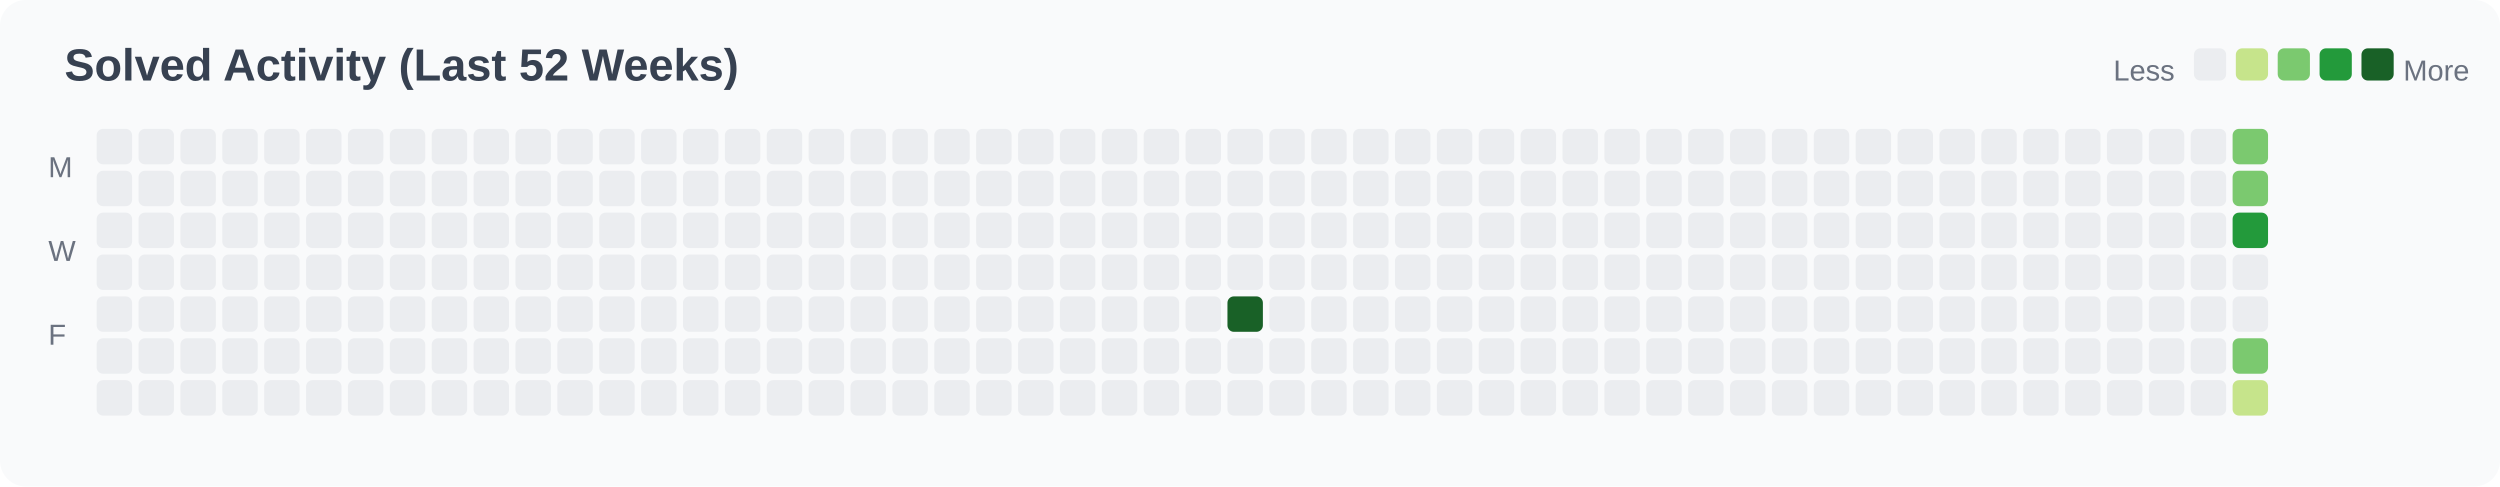
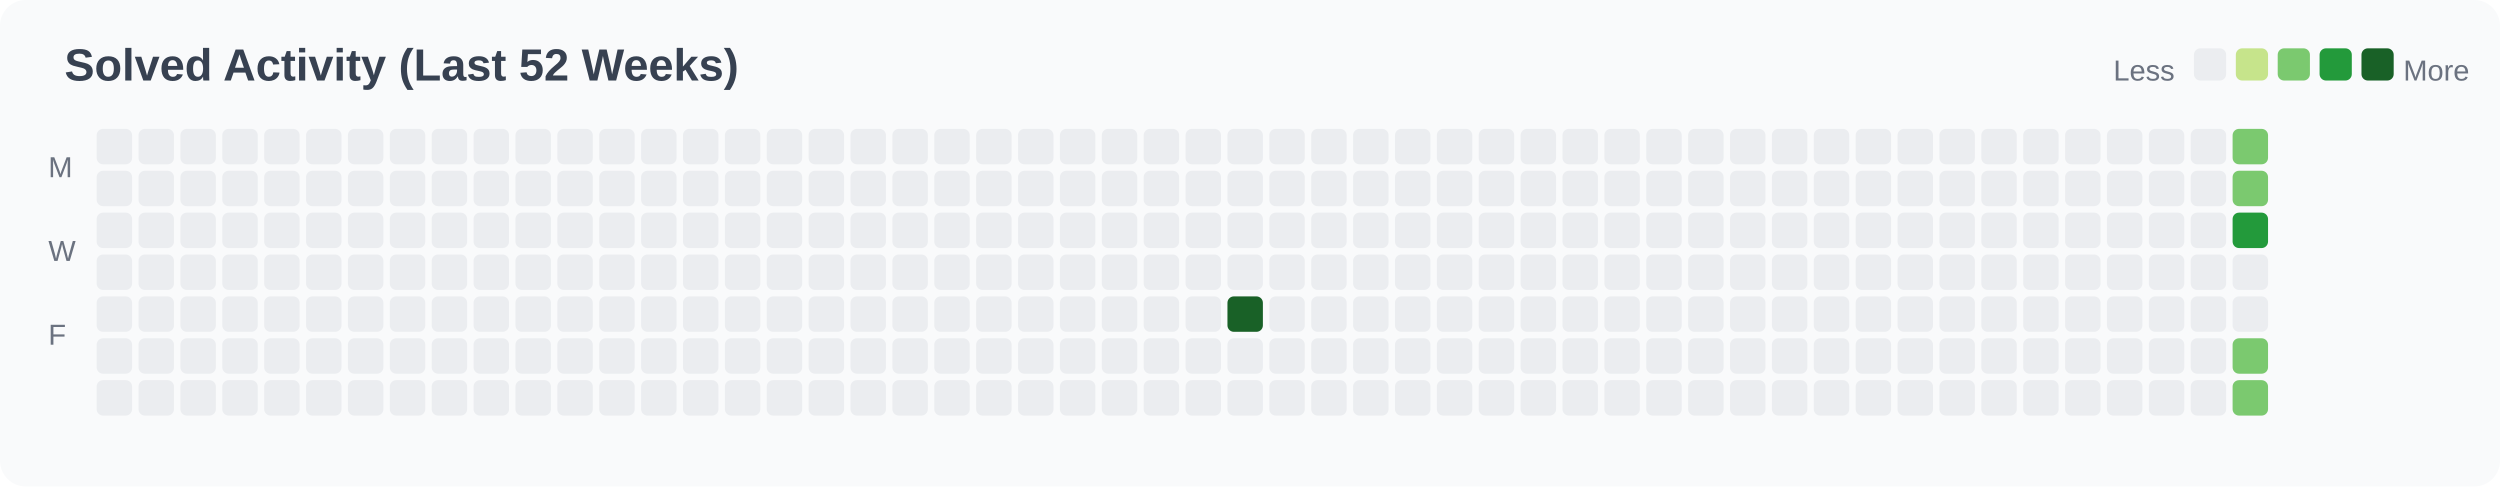
<svg xmlns="http://www.w3.org/2000/svg" width="776" height="151" viewBox="0 0 776 151">
  <style>
    .bg-panel { fill: #f9fafb; }
    .text-primary { fill: #374151; }
    .text-secondary { fill: #6b7280; }
    .activity-0 { fill: #ebedf0; }
    .activity-1 { fill: #c6e48b; }
    .activity-2 { fill: #7bc96f; }
    .activity-3 { fill: #239a3b; }
    .activity-4 { fill: #196127; }

    @media (prefers-color-scheme: dark) {
      .bg-panel { fill: #1f2937; }
      .text-primary { fill: #f9fafb; }
      .text-secondary { fill: #9ca3af; }
      .activity-0 { fill: #374151; }
      .activity-1 { fill: #365314; }
      .activity-2 { fill: #4d7c0f; }
      .activity-3 { fill: #65a30d; }
      .activity-4 { fill: #84cc16; }
    }
  </style>
  <rect width="776" height="151" class="bg-panel" rx="8" />
  <text x="20" y="25" font-family="Arial, sans-serif" font-size="14" font-weight="bold" class="text-primary">
    Solved Activity (Last 52 Weeks)
  </text>
  <text x="15" y="55" font-family="Arial, sans-serif" font-size="9" class="text-secondary">M</text>
  <text x="15" y="81" font-family="Arial, sans-serif" font-size="9" class="text-secondary">W</text>
  <text x="15" y="107" font-family="Arial, sans-serif" font-size="9" class="text-secondary">F</text>
  <rect x="30" y="40" width="11" height="11" class="activity-0" rx="2" />
  <rect x="30" y="53" width="11" height="11" class="activity-0" rx="2" />
  <rect x="30" y="66" width="11" height="11" class="activity-0" rx="2" />
  <rect x="30" y="79" width="11" height="11" class="activity-0" rx="2" />
  <rect x="30" y="92" width="11" height="11" class="activity-0" rx="2" />
  <rect x="30" y="105" width="11" height="11" class="activity-0" rx="2" />
  <rect x="30" y="118" width="11" height="11" class="activity-0" rx="2" />
  <rect x="43" y="40" width="11" height="11" class="activity-0" rx="2" />
  <rect x="43" y="53" width="11" height="11" class="activity-0" rx="2" />
  <rect x="43" y="66" width="11" height="11" class="activity-0" rx="2" />
  <rect x="43" y="79" width="11" height="11" class="activity-0" rx="2" />
  <rect x="43" y="92" width="11" height="11" class="activity-0" rx="2" />
  <rect x="43" y="105" width="11" height="11" class="activity-0" rx="2" />
  <rect x="43" y="118" width="11" height="11" class="activity-0" rx="2" />
  <rect x="56" y="40" width="11" height="11" class="activity-0" rx="2" />
  <rect x="56" y="53" width="11" height="11" class="activity-0" rx="2" />
  <rect x="56" y="66" width="11" height="11" class="activity-0" rx="2" />
  <rect x="56" y="79" width="11" height="11" class="activity-0" rx="2" />
  <rect x="56" y="92" width="11" height="11" class="activity-0" rx="2" />
  <rect x="56" y="105" width="11" height="11" class="activity-0" rx="2" />
  <rect x="56" y="118" width="11" height="11" class="activity-0" rx="2" />
  <rect x="69" y="40" width="11" height="11" class="activity-0" rx="2" />
  <rect x="69" y="53" width="11" height="11" class="activity-0" rx="2" />
  <rect x="69" y="66" width="11" height="11" class="activity-0" rx="2" />
  <rect x="69" y="79" width="11" height="11" class="activity-0" rx="2" />
  <rect x="69" y="92" width="11" height="11" class="activity-0" rx="2" />
  <rect x="69" y="105" width="11" height="11" class="activity-0" rx="2" />
  <rect x="69" y="118" width="11" height="11" class="activity-0" rx="2" />
  <rect x="82" y="40" width="11" height="11" class="activity-0" rx="2" />
  <rect x="82" y="53" width="11" height="11" class="activity-0" rx="2" />
  <rect x="82" y="66" width="11" height="11" class="activity-0" rx="2" />
  <rect x="82" y="79" width="11" height="11" class="activity-0" rx="2" />
  <rect x="82" y="92" width="11" height="11" class="activity-0" rx="2" />
  <rect x="82" y="105" width="11" height="11" class="activity-0" rx="2" />
  <rect x="82" y="118" width="11" height="11" class="activity-0" rx="2" />
  <rect x="95" y="40" width="11" height="11" class="activity-0" rx="2" />
  <rect x="95" y="53" width="11" height="11" class="activity-0" rx="2" />
  <rect x="95" y="66" width="11" height="11" class="activity-0" rx="2" />
  <rect x="95" y="79" width="11" height="11" class="activity-0" rx="2" />
  <rect x="95" y="92" width="11" height="11" class="activity-0" rx="2" />
  <rect x="95" y="105" width="11" height="11" class="activity-0" rx="2" />
  <rect x="95" y="118" width="11" height="11" class="activity-0" rx="2" />
  <rect x="108" y="40" width="11" height="11" class="activity-0" rx="2" />
  <rect x="108" y="53" width="11" height="11" class="activity-0" rx="2" />
  <rect x="108" y="66" width="11" height="11" class="activity-0" rx="2" />
  <rect x="108" y="79" width="11" height="11" class="activity-0" rx="2" />
  <rect x="108" y="92" width="11" height="11" class="activity-0" rx="2" />
  <rect x="108" y="105" width="11" height="11" class="activity-0" rx="2" />
  <rect x="108" y="118" width="11" height="11" class="activity-0" rx="2" />
  <rect x="121" y="40" width="11" height="11" class="activity-0" rx="2" />
  <rect x="121" y="53" width="11" height="11" class="activity-0" rx="2" />
  <rect x="121" y="66" width="11" height="11" class="activity-0" rx="2" />
  <rect x="121" y="79" width="11" height="11" class="activity-0" rx="2" />
  <rect x="121" y="92" width="11" height="11" class="activity-0" rx="2" />
  <rect x="121" y="105" width="11" height="11" class="activity-0" rx="2" />
  <rect x="121" y="118" width="11" height="11" class="activity-0" rx="2" />
  <rect x="134" y="40" width="11" height="11" class="activity-0" rx="2" />
  <rect x="134" y="53" width="11" height="11" class="activity-0" rx="2" />
  <rect x="134" y="66" width="11" height="11" class="activity-0" rx="2" />
  <rect x="134" y="79" width="11" height="11" class="activity-0" rx="2" />
  <rect x="134" y="92" width="11" height="11" class="activity-0" rx="2" />
  <rect x="134" y="105" width="11" height="11" class="activity-0" rx="2" />
  <rect x="134" y="118" width="11" height="11" class="activity-0" rx="2" />
  <rect x="147" y="40" width="11" height="11" class="activity-0" rx="2" />
  <rect x="147" y="53" width="11" height="11" class="activity-0" rx="2" />
  <rect x="147" y="66" width="11" height="11" class="activity-0" rx="2" />
  <rect x="147" y="79" width="11" height="11" class="activity-0" rx="2" />
  <rect x="147" y="92" width="11" height="11" class="activity-0" rx="2" />
  <rect x="147" y="105" width="11" height="11" class="activity-0" rx="2" />
  <rect x="147" y="118" width="11" height="11" class="activity-0" rx="2" />
  <rect x="160" y="40" width="11" height="11" class="activity-0" rx="2" />
  <rect x="160" y="53" width="11" height="11" class="activity-0" rx="2" />
  <rect x="160" y="66" width="11" height="11" class="activity-0" rx="2" />
  <rect x="160" y="79" width="11" height="11" class="activity-0" rx="2" />
  <rect x="160" y="92" width="11" height="11" class="activity-0" rx="2" />
  <rect x="160" y="105" width="11" height="11" class="activity-0" rx="2" />
  <rect x="160" y="118" width="11" height="11" class="activity-0" rx="2" />
  <rect x="173" y="40" width="11" height="11" class="activity-0" rx="2" />
  <rect x="173" y="53" width="11" height="11" class="activity-0" rx="2" />
  <rect x="173" y="66" width="11" height="11" class="activity-0" rx="2" />
  <rect x="173" y="79" width="11" height="11" class="activity-0" rx="2" />
  <rect x="173" y="92" width="11" height="11" class="activity-0" rx="2" />
  <rect x="173" y="105" width="11" height="11" class="activity-0" rx="2" />
  <rect x="173" y="118" width="11" height="11" class="activity-0" rx="2" />
  <rect x="186" y="40" width="11" height="11" class="activity-0" rx="2" />
  <rect x="186" y="53" width="11" height="11" class="activity-0" rx="2" />
  <rect x="186" y="66" width="11" height="11" class="activity-0" rx="2" />
  <rect x="186" y="79" width="11" height="11" class="activity-0" rx="2" />
  <rect x="186" y="92" width="11" height="11" class="activity-0" rx="2" />
  <rect x="186" y="105" width="11" height="11" class="activity-0" rx="2" />
  <rect x="186" y="118" width="11" height="11" class="activity-0" rx="2" />
  <rect x="199" y="40" width="11" height="11" class="activity-0" rx="2" />
  <rect x="199" y="53" width="11" height="11" class="activity-0" rx="2" />
  <rect x="199" y="66" width="11" height="11" class="activity-0" rx="2" />
  <rect x="199" y="79" width="11" height="11" class="activity-0" rx="2" />
  <rect x="199" y="92" width="11" height="11" class="activity-0" rx="2" />
  <rect x="199" y="105" width="11" height="11" class="activity-0" rx="2" />
  <rect x="199" y="118" width="11" height="11" class="activity-0" rx="2" />
  <rect x="212" y="40" width="11" height="11" class="activity-0" rx="2" />
  <rect x="212" y="53" width="11" height="11" class="activity-0" rx="2" />
  <rect x="212" y="66" width="11" height="11" class="activity-0" rx="2" />
  <rect x="212" y="79" width="11" height="11" class="activity-0" rx="2" />
  <rect x="212" y="92" width="11" height="11" class="activity-0" rx="2" />
  <rect x="212" y="105" width="11" height="11" class="activity-0" rx="2" />
  <rect x="212" y="118" width="11" height="11" class="activity-0" rx="2" />
  <rect x="225" y="40" width="11" height="11" class="activity-0" rx="2" />
  <rect x="225" y="53" width="11" height="11" class="activity-0" rx="2" />
  <rect x="225" y="66" width="11" height="11" class="activity-0" rx="2" />
  <rect x="225" y="79" width="11" height="11" class="activity-0" rx="2" />
  <rect x="225" y="92" width="11" height="11" class="activity-0" rx="2" />
  <rect x="225" y="105" width="11" height="11" class="activity-0" rx="2" />
  <rect x="225" y="118" width="11" height="11" class="activity-0" rx="2" />
  <rect x="238" y="40" width="11" height="11" class="activity-0" rx="2" />
  <rect x="238" y="53" width="11" height="11" class="activity-0" rx="2" />
  <rect x="238" y="66" width="11" height="11" class="activity-0" rx="2" />
  <rect x="238" y="79" width="11" height="11" class="activity-0" rx="2" />
  <rect x="238" y="92" width="11" height="11" class="activity-0" rx="2" />
  <rect x="238" y="105" width="11" height="11" class="activity-0" rx="2" />
  <rect x="238" y="118" width="11" height="11" class="activity-0" rx="2" />
  <rect x="251" y="40" width="11" height="11" class="activity-0" rx="2" />
  <rect x="251" y="53" width="11" height="11" class="activity-0" rx="2" />
  <rect x="251" y="66" width="11" height="11" class="activity-0" rx="2" />
  <rect x="251" y="79" width="11" height="11" class="activity-0" rx="2" />
  <rect x="251" y="92" width="11" height="11" class="activity-0" rx="2" />
  <rect x="251" y="105" width="11" height="11" class="activity-0" rx="2" />
  <rect x="251" y="118" width="11" height="11" class="activity-0" rx="2" />
  <rect x="264" y="40" width="11" height="11" class="activity-0" rx="2" />
  <rect x="264" y="53" width="11" height="11" class="activity-0" rx="2" />
  <rect x="264" y="66" width="11" height="11" class="activity-0" rx="2" />
  <rect x="264" y="79" width="11" height="11" class="activity-0" rx="2" />
  <rect x="264" y="92" width="11" height="11" class="activity-0" rx="2" />
  <rect x="264" y="105" width="11" height="11" class="activity-0" rx="2" />
  <rect x="264" y="118" width="11" height="11" class="activity-0" rx="2" />
  <rect x="277" y="40" width="11" height="11" class="activity-0" rx="2" />
  <rect x="277" y="53" width="11" height="11" class="activity-0" rx="2" />
  <rect x="277" y="66" width="11" height="11" class="activity-0" rx="2" />
  <rect x="277" y="79" width="11" height="11" class="activity-0" rx="2" />
  <rect x="277" y="92" width="11" height="11" class="activity-0" rx="2" />
  <rect x="277" y="105" width="11" height="11" class="activity-0" rx="2" />
  <rect x="277" y="118" width="11" height="11" class="activity-0" rx="2" />
  <rect x="290" y="40" width="11" height="11" class="activity-0" rx="2" />
  <rect x="290" y="53" width="11" height="11" class="activity-0" rx="2" />
  <rect x="290" y="66" width="11" height="11" class="activity-0" rx="2" />
  <rect x="290" y="79" width="11" height="11" class="activity-0" rx="2" />
  <rect x="290" y="92" width="11" height="11" class="activity-0" rx="2" />
  <rect x="290" y="105" width="11" height="11" class="activity-0" rx="2" />
  <rect x="290" y="118" width="11" height="11" class="activity-0" rx="2" />
  <rect x="303" y="40" width="11" height="11" class="activity-0" rx="2" />
  <rect x="303" y="53" width="11" height="11" class="activity-0" rx="2" />
  <rect x="303" y="66" width="11" height="11" class="activity-0" rx="2" />
  <rect x="303" y="79" width="11" height="11" class="activity-0" rx="2" />
  <rect x="303" y="92" width="11" height="11" class="activity-0" rx="2" />
  <rect x="303" y="105" width="11" height="11" class="activity-0" rx="2" />
  <rect x="303" y="118" width="11" height="11" class="activity-0" rx="2" />
  <rect x="316" y="40" width="11" height="11" class="activity-0" rx="2" />
  <rect x="316" y="53" width="11" height="11" class="activity-0" rx="2" />
  <rect x="316" y="66" width="11" height="11" class="activity-0" rx="2" />
  <rect x="316" y="79" width="11" height="11" class="activity-0" rx="2" />
  <rect x="316" y="92" width="11" height="11" class="activity-0" rx="2" />
  <rect x="316" y="105" width="11" height="11" class="activity-0" rx="2" />
  <rect x="316" y="118" width="11" height="11" class="activity-0" rx="2" />
  <rect x="329" y="40" width="11" height="11" class="activity-0" rx="2" />
  <rect x="329" y="53" width="11" height="11" class="activity-0" rx="2" />
  <rect x="329" y="66" width="11" height="11" class="activity-0" rx="2" />
  <rect x="329" y="79" width="11" height="11" class="activity-0" rx="2" />
  <rect x="329" y="92" width="11" height="11" class="activity-0" rx="2" />
  <rect x="329" y="105" width="11" height="11" class="activity-0" rx="2" />
  <rect x="329" y="118" width="11" height="11" class="activity-0" rx="2" />
  <rect x="342" y="40" width="11" height="11" class="activity-0" rx="2" />
  <rect x="342" y="53" width="11" height="11" class="activity-0" rx="2" />
  <rect x="342" y="66" width="11" height="11" class="activity-0" rx="2" />
  <rect x="342" y="79" width="11" height="11" class="activity-0" rx="2" />
  <rect x="342" y="92" width="11" height="11" class="activity-0" rx="2" />
  <rect x="342" y="105" width="11" height="11" class="activity-0" rx="2" />
  <rect x="342" y="118" width="11" height="11" class="activity-0" rx="2" />
  <rect x="355" y="40" width="11" height="11" class="activity-0" rx="2" />
  <rect x="355" y="53" width="11" height="11" class="activity-0" rx="2" />
  <rect x="355" y="66" width="11" height="11" class="activity-0" rx="2" />
  <rect x="355" y="79" width="11" height="11" class="activity-0" rx="2" />
  <rect x="355" y="92" width="11" height="11" class="activity-0" rx="2" />
  <rect x="355" y="105" width="11" height="11" class="activity-0" rx="2" />
  <rect x="355" y="118" width="11" height="11" class="activity-0" rx="2" />
  <rect x="368" y="40" width="11" height="11" class="activity-0" rx="2" />
  <rect x="368" y="53" width="11" height="11" class="activity-0" rx="2" />
  <rect x="368" y="66" width="11" height="11" class="activity-0" rx="2" />
  <rect x="368" y="79" width="11" height="11" class="activity-0" rx="2" />
  <rect x="368" y="92" width="11" height="11" class="activity-0" rx="2" />
  <rect x="368" y="105" width="11" height="11" class="activity-0" rx="2" />
  <rect x="368" y="118" width="11" height="11" class="activity-0" rx="2" />
  <rect x="381" y="40" width="11" height="11" class="activity-0" rx="2" />
  <rect x="381" y="53" width="11" height="11" class="activity-0" rx="2" />
  <rect x="381" y="66" width="11" height="11" class="activity-0" rx="2" />
  <rect x="381" y="79" width="11" height="11" class="activity-0" rx="2" />
  <rect x="381" y="92" width="11" height="11" class="activity-4" rx="2" />
  <rect x="381" y="105" width="11" height="11" class="activity-0" rx="2" />
  <rect x="381" y="118" width="11" height="11" class="activity-0" rx="2" />
  <rect x="394" y="40" width="11" height="11" class="activity-0" rx="2" />
  <rect x="394" y="53" width="11" height="11" class="activity-0" rx="2" />
  <rect x="394" y="66" width="11" height="11" class="activity-0" rx="2" />
  <rect x="394" y="79" width="11" height="11" class="activity-0" rx="2" />
  <rect x="394" y="92" width="11" height="11" class="activity-0" rx="2" />
  <rect x="394" y="105" width="11" height="11" class="activity-0" rx="2" />
  <rect x="394" y="118" width="11" height="11" class="activity-0" rx="2" />
  <rect x="407" y="40" width="11" height="11" class="activity-0" rx="2" />
  <rect x="407" y="53" width="11" height="11" class="activity-0" rx="2" />
  <rect x="407" y="66" width="11" height="11" class="activity-0" rx="2" />
  <rect x="407" y="79" width="11" height="11" class="activity-0" rx="2" />
  <rect x="407" y="92" width="11" height="11" class="activity-0" rx="2" />
  <rect x="407" y="105" width="11" height="11" class="activity-0" rx="2" />
  <rect x="407" y="118" width="11" height="11" class="activity-0" rx="2" />
  <rect x="420" y="40" width="11" height="11" class="activity-0" rx="2" />
  <rect x="420" y="53" width="11" height="11" class="activity-0" rx="2" />
  <rect x="420" y="66" width="11" height="11" class="activity-0" rx="2" />
  <rect x="420" y="79" width="11" height="11" class="activity-0" rx="2" />
  <rect x="420" y="92" width="11" height="11" class="activity-0" rx="2" />
  <rect x="420" y="105" width="11" height="11" class="activity-0" rx="2" />
  <rect x="420" y="118" width="11" height="11" class="activity-0" rx="2" />
  <rect x="433" y="40" width="11" height="11" class="activity-0" rx="2" />
  <rect x="433" y="53" width="11" height="11" class="activity-0" rx="2" />
  <rect x="433" y="66" width="11" height="11" class="activity-0" rx="2" />
  <rect x="433" y="79" width="11" height="11" class="activity-0" rx="2" />
  <rect x="433" y="92" width="11" height="11" class="activity-0" rx="2" />
  <rect x="433" y="105" width="11" height="11" class="activity-0" rx="2" />
  <rect x="433" y="118" width="11" height="11" class="activity-0" rx="2" />
  <rect x="446" y="40" width="11" height="11" class="activity-0" rx="2" />
  <rect x="446" y="53" width="11" height="11" class="activity-0" rx="2" />
  <rect x="446" y="66" width="11" height="11" class="activity-0" rx="2" />
  <rect x="446" y="79" width="11" height="11" class="activity-0" rx="2" />
  <rect x="446" y="92" width="11" height="11" class="activity-0" rx="2" />
  <rect x="446" y="105" width="11" height="11" class="activity-0" rx="2" />
  <rect x="446" y="118" width="11" height="11" class="activity-0" rx="2" />
  <rect x="459" y="40" width="11" height="11" class="activity-0" rx="2" />
  <rect x="459" y="53" width="11" height="11" class="activity-0" rx="2" />
  <rect x="459" y="66" width="11" height="11" class="activity-0" rx="2" />
  <rect x="459" y="79" width="11" height="11" class="activity-0" rx="2" />
  <rect x="459" y="92" width="11" height="11" class="activity-0" rx="2" />
  <rect x="459" y="105" width="11" height="11" class="activity-0" rx="2" />
  <rect x="459" y="118" width="11" height="11" class="activity-0" rx="2" />
  <rect x="472" y="40" width="11" height="11" class="activity-0" rx="2" />
  <rect x="472" y="53" width="11" height="11" class="activity-0" rx="2" />
  <rect x="472" y="66" width="11" height="11" class="activity-0" rx="2" />
  <rect x="472" y="79" width="11" height="11" class="activity-0" rx="2" />
  <rect x="472" y="92" width="11" height="11" class="activity-0" rx="2" />
  <rect x="472" y="105" width="11" height="11" class="activity-0" rx="2" />
  <rect x="472" y="118" width="11" height="11" class="activity-0" rx="2" />
  <rect x="485" y="40" width="11" height="11" class="activity-0" rx="2" />
  <rect x="485" y="53" width="11" height="11" class="activity-0" rx="2" />
  <rect x="485" y="66" width="11" height="11" class="activity-0" rx="2" />
  <rect x="485" y="79" width="11" height="11" class="activity-0" rx="2" />
  <rect x="485" y="92" width="11" height="11" class="activity-0" rx="2" />
  <rect x="485" y="105" width="11" height="11" class="activity-0" rx="2" />
  <rect x="485" y="118" width="11" height="11" class="activity-0" rx="2" />
  <rect x="498" y="40" width="11" height="11" class="activity-0" rx="2" />
  <rect x="498" y="53" width="11" height="11" class="activity-0" rx="2" />
  <rect x="498" y="66" width="11" height="11" class="activity-0" rx="2" />
  <rect x="498" y="79" width="11" height="11" class="activity-0" rx="2" />
  <rect x="498" y="92" width="11" height="11" class="activity-0" rx="2" />
  <rect x="498" y="105" width="11" height="11" class="activity-0" rx="2" />
  <rect x="498" y="118" width="11" height="11" class="activity-0" rx="2" />
  <rect x="511" y="40" width="11" height="11" class="activity-0" rx="2" />
  <rect x="511" y="53" width="11" height="11" class="activity-0" rx="2" />
  <rect x="511" y="66" width="11" height="11" class="activity-0" rx="2" />
  <rect x="511" y="79" width="11" height="11" class="activity-0" rx="2" />
  <rect x="511" y="92" width="11" height="11" class="activity-0" rx="2" />
  <rect x="511" y="105" width="11" height="11" class="activity-0" rx="2" />
  <rect x="511" y="118" width="11" height="11" class="activity-0" rx="2" />
  <rect x="524" y="40" width="11" height="11" class="activity-0" rx="2" />
  <rect x="524" y="53" width="11" height="11" class="activity-0" rx="2" />
  <rect x="524" y="66" width="11" height="11" class="activity-0" rx="2" />
  <rect x="524" y="79" width="11" height="11" class="activity-0" rx="2" />
  <rect x="524" y="92" width="11" height="11" class="activity-0" rx="2" />
  <rect x="524" y="105" width="11" height="11" class="activity-0" rx="2" />
  <rect x="524" y="118" width="11" height="11" class="activity-0" rx="2" />
  <rect x="537" y="40" width="11" height="11" class="activity-0" rx="2" />
  <rect x="537" y="53" width="11" height="11" class="activity-0" rx="2" />
  <rect x="537" y="66" width="11" height="11" class="activity-0" rx="2" />
  <rect x="537" y="79" width="11" height="11" class="activity-0" rx="2" />
  <rect x="537" y="92" width="11" height="11" class="activity-0" rx="2" />
  <rect x="537" y="105" width="11" height="11" class="activity-0" rx="2" />
  <rect x="537" y="118" width="11" height="11" class="activity-0" rx="2" />
  <rect x="550" y="40" width="11" height="11" class="activity-0" rx="2" />
  <rect x="550" y="53" width="11" height="11" class="activity-0" rx="2" />
  <rect x="550" y="66" width="11" height="11" class="activity-0" rx="2" />
  <rect x="550" y="79" width="11" height="11" class="activity-0" rx="2" />
  <rect x="550" y="92" width="11" height="11" class="activity-0" rx="2" />
  <rect x="550" y="105" width="11" height="11" class="activity-0" rx="2" />
  <rect x="550" y="118" width="11" height="11" class="activity-0" rx="2" />
  <rect x="563" y="40" width="11" height="11" class="activity-0" rx="2" />
  <rect x="563" y="53" width="11" height="11" class="activity-0" rx="2" />
  <rect x="563" y="66" width="11" height="11" class="activity-0" rx="2" />
  <rect x="563" y="79" width="11" height="11" class="activity-0" rx="2" />
  <rect x="563" y="92" width="11" height="11" class="activity-0" rx="2" />
  <rect x="563" y="105" width="11" height="11" class="activity-0" rx="2" />
  <rect x="563" y="118" width="11" height="11" class="activity-0" rx="2" />
  <rect x="576" y="40" width="11" height="11" class="activity-0" rx="2" />
  <rect x="576" y="53" width="11" height="11" class="activity-0" rx="2" />
  <rect x="576" y="66" width="11" height="11" class="activity-0" rx="2" />
  <rect x="576" y="79" width="11" height="11" class="activity-0" rx="2" />
  <rect x="576" y="92" width="11" height="11" class="activity-0" rx="2" />
  <rect x="576" y="105" width="11" height="11" class="activity-0" rx="2" />
  <rect x="576" y="118" width="11" height="11" class="activity-0" rx="2" />
  <rect x="589" y="40" width="11" height="11" class="activity-0" rx="2" />
  <rect x="589" y="53" width="11" height="11" class="activity-0" rx="2" />
  <rect x="589" y="66" width="11" height="11" class="activity-0" rx="2" />
  <rect x="589" y="79" width="11" height="11" class="activity-0" rx="2" />
  <rect x="589" y="92" width="11" height="11" class="activity-0" rx="2" />
  <rect x="589" y="105" width="11" height="11" class="activity-0" rx="2" />
  <rect x="589" y="118" width="11" height="11" class="activity-0" rx="2" />
  <rect x="602" y="40" width="11" height="11" class="activity-0" rx="2" />
  <rect x="602" y="53" width="11" height="11" class="activity-0" rx="2" />
  <rect x="602" y="66" width="11" height="11" class="activity-0" rx="2" />
  <rect x="602" y="79" width="11" height="11" class="activity-0" rx="2" />
  <rect x="602" y="92" width="11" height="11" class="activity-0" rx="2" />
  <rect x="602" y="105" width="11" height="11" class="activity-0" rx="2" />
  <rect x="602" y="118" width="11" height="11" class="activity-0" rx="2" />
  <rect x="615" y="40" width="11" height="11" class="activity-0" rx="2" />
  <rect x="615" y="53" width="11" height="11" class="activity-0" rx="2" />
  <rect x="615" y="66" width="11" height="11" class="activity-0" rx="2" />
  <rect x="615" y="79" width="11" height="11" class="activity-0" rx="2" />
  <rect x="615" y="92" width="11" height="11" class="activity-0" rx="2" />
  <rect x="615" y="105" width="11" height="11" class="activity-0" rx="2" />
  <rect x="615" y="118" width="11" height="11" class="activity-0" rx="2" />
  <rect x="628" y="40" width="11" height="11" class="activity-0" rx="2" />
  <rect x="628" y="53" width="11" height="11" class="activity-0" rx="2" />
  <rect x="628" y="66" width="11" height="11" class="activity-0" rx="2" />
  <rect x="628" y="79" width="11" height="11" class="activity-0" rx="2" />
  <rect x="628" y="92" width="11" height="11" class="activity-0" rx="2" />
  <rect x="628" y="105" width="11" height="11" class="activity-0" rx="2" />
  <rect x="628" y="118" width="11" height="11" class="activity-0" rx="2" />
  <rect x="641" y="40" width="11" height="11" class="activity-0" rx="2" />
  <rect x="641" y="53" width="11" height="11" class="activity-0" rx="2" />
  <rect x="641" y="66" width="11" height="11" class="activity-0" rx="2" />
  <rect x="641" y="79" width="11" height="11" class="activity-0" rx="2" />
  <rect x="641" y="92" width="11" height="11" class="activity-0" rx="2" />
  <rect x="641" y="105" width="11" height="11" class="activity-0" rx="2" />
  <rect x="641" y="118" width="11" height="11" class="activity-0" rx="2" />
  <rect x="654" y="40" width="11" height="11" class="activity-0" rx="2" />
  <rect x="654" y="53" width="11" height="11" class="activity-0" rx="2" />
  <rect x="654" y="66" width="11" height="11" class="activity-0" rx="2" />
  <rect x="654" y="79" width="11" height="11" class="activity-0" rx="2" />
  <rect x="654" y="92" width="11" height="11" class="activity-0" rx="2" />
  <rect x="654" y="105" width="11" height="11" class="activity-0" rx="2" />
  <rect x="654" y="118" width="11" height="11" class="activity-0" rx="2" />
  <rect x="667" y="40" width="11" height="11" class="activity-0" rx="2" />
  <rect x="667" y="53" width="11" height="11" class="activity-0" rx="2" />
  <rect x="667" y="66" width="11" height="11" class="activity-0" rx="2" />
  <rect x="667" y="79" width="11" height="11" class="activity-0" rx="2" />
  <rect x="667" y="92" width="11" height="11" class="activity-0" rx="2" />
  <rect x="667" y="105" width="11" height="11" class="activity-0" rx="2" />
  <rect x="667" y="118" width="11" height="11" class="activity-0" rx="2" />
  <rect x="680" y="40" width="11" height="11" class="activity-0" rx="2" />
  <rect x="680" y="53" width="11" height="11" class="activity-0" rx="2" />
  <rect x="680" y="66" width="11" height="11" class="activity-0" rx="2" />
  <rect x="680" y="79" width="11" height="11" class="activity-0" rx="2" />
  <rect x="680" y="92" width="11" height="11" class="activity-0" rx="2" />
  <rect x="680" y="105" width="11" height="11" class="activity-0" rx="2" />
  <rect x="680" y="118" width="11" height="11" class="activity-0" rx="2" />
  <rect x="693" y="40" width="11" height="11" class="activity-2" rx="2" />
  <rect x="693" y="53" width="11" height="11" class="activity-2" rx="2" />
  <rect x="693" y="66" width="11" height="11" class="activity-3" rx="2" />
  <rect x="693" y="79" width="11" height="11" class="activity-0" rx="2" />
  <rect x="693" y="92" width="11" height="11" class="activity-0" rx="2" />
  <rect x="693" y="105" width="11" height="11" class="activity-2" rx="2" />
-   <rect x="693" y="118" width="11" height="11" class="activity-1" rx="2" />
+   <rect x="693" y="118" width="11" height="11" class="activity-2" rx="2" />
  <text x="656" y="25" font-family="Arial, sans-serif" font-size="9" class="text-secondary">Less</text>
  <rect x="681" y="15" width="10" height="10" class="activity-0" rx="2" />
  <rect x="694" y="15" width="10" height="10" class="activity-1" rx="2" />
  <rect x="707" y="15" width="10" height="10" class="activity-2" rx="2" />
  <rect x="720" y="15" width="10" height="10" class="activity-3" rx="2" />
  <rect x="733" y="15" width="10" height="10" class="activity-4" rx="2" />
  <text x="746" y="25" font-family="Arial, sans-serif" font-size="9" class="text-secondary">More</text>
</svg>
